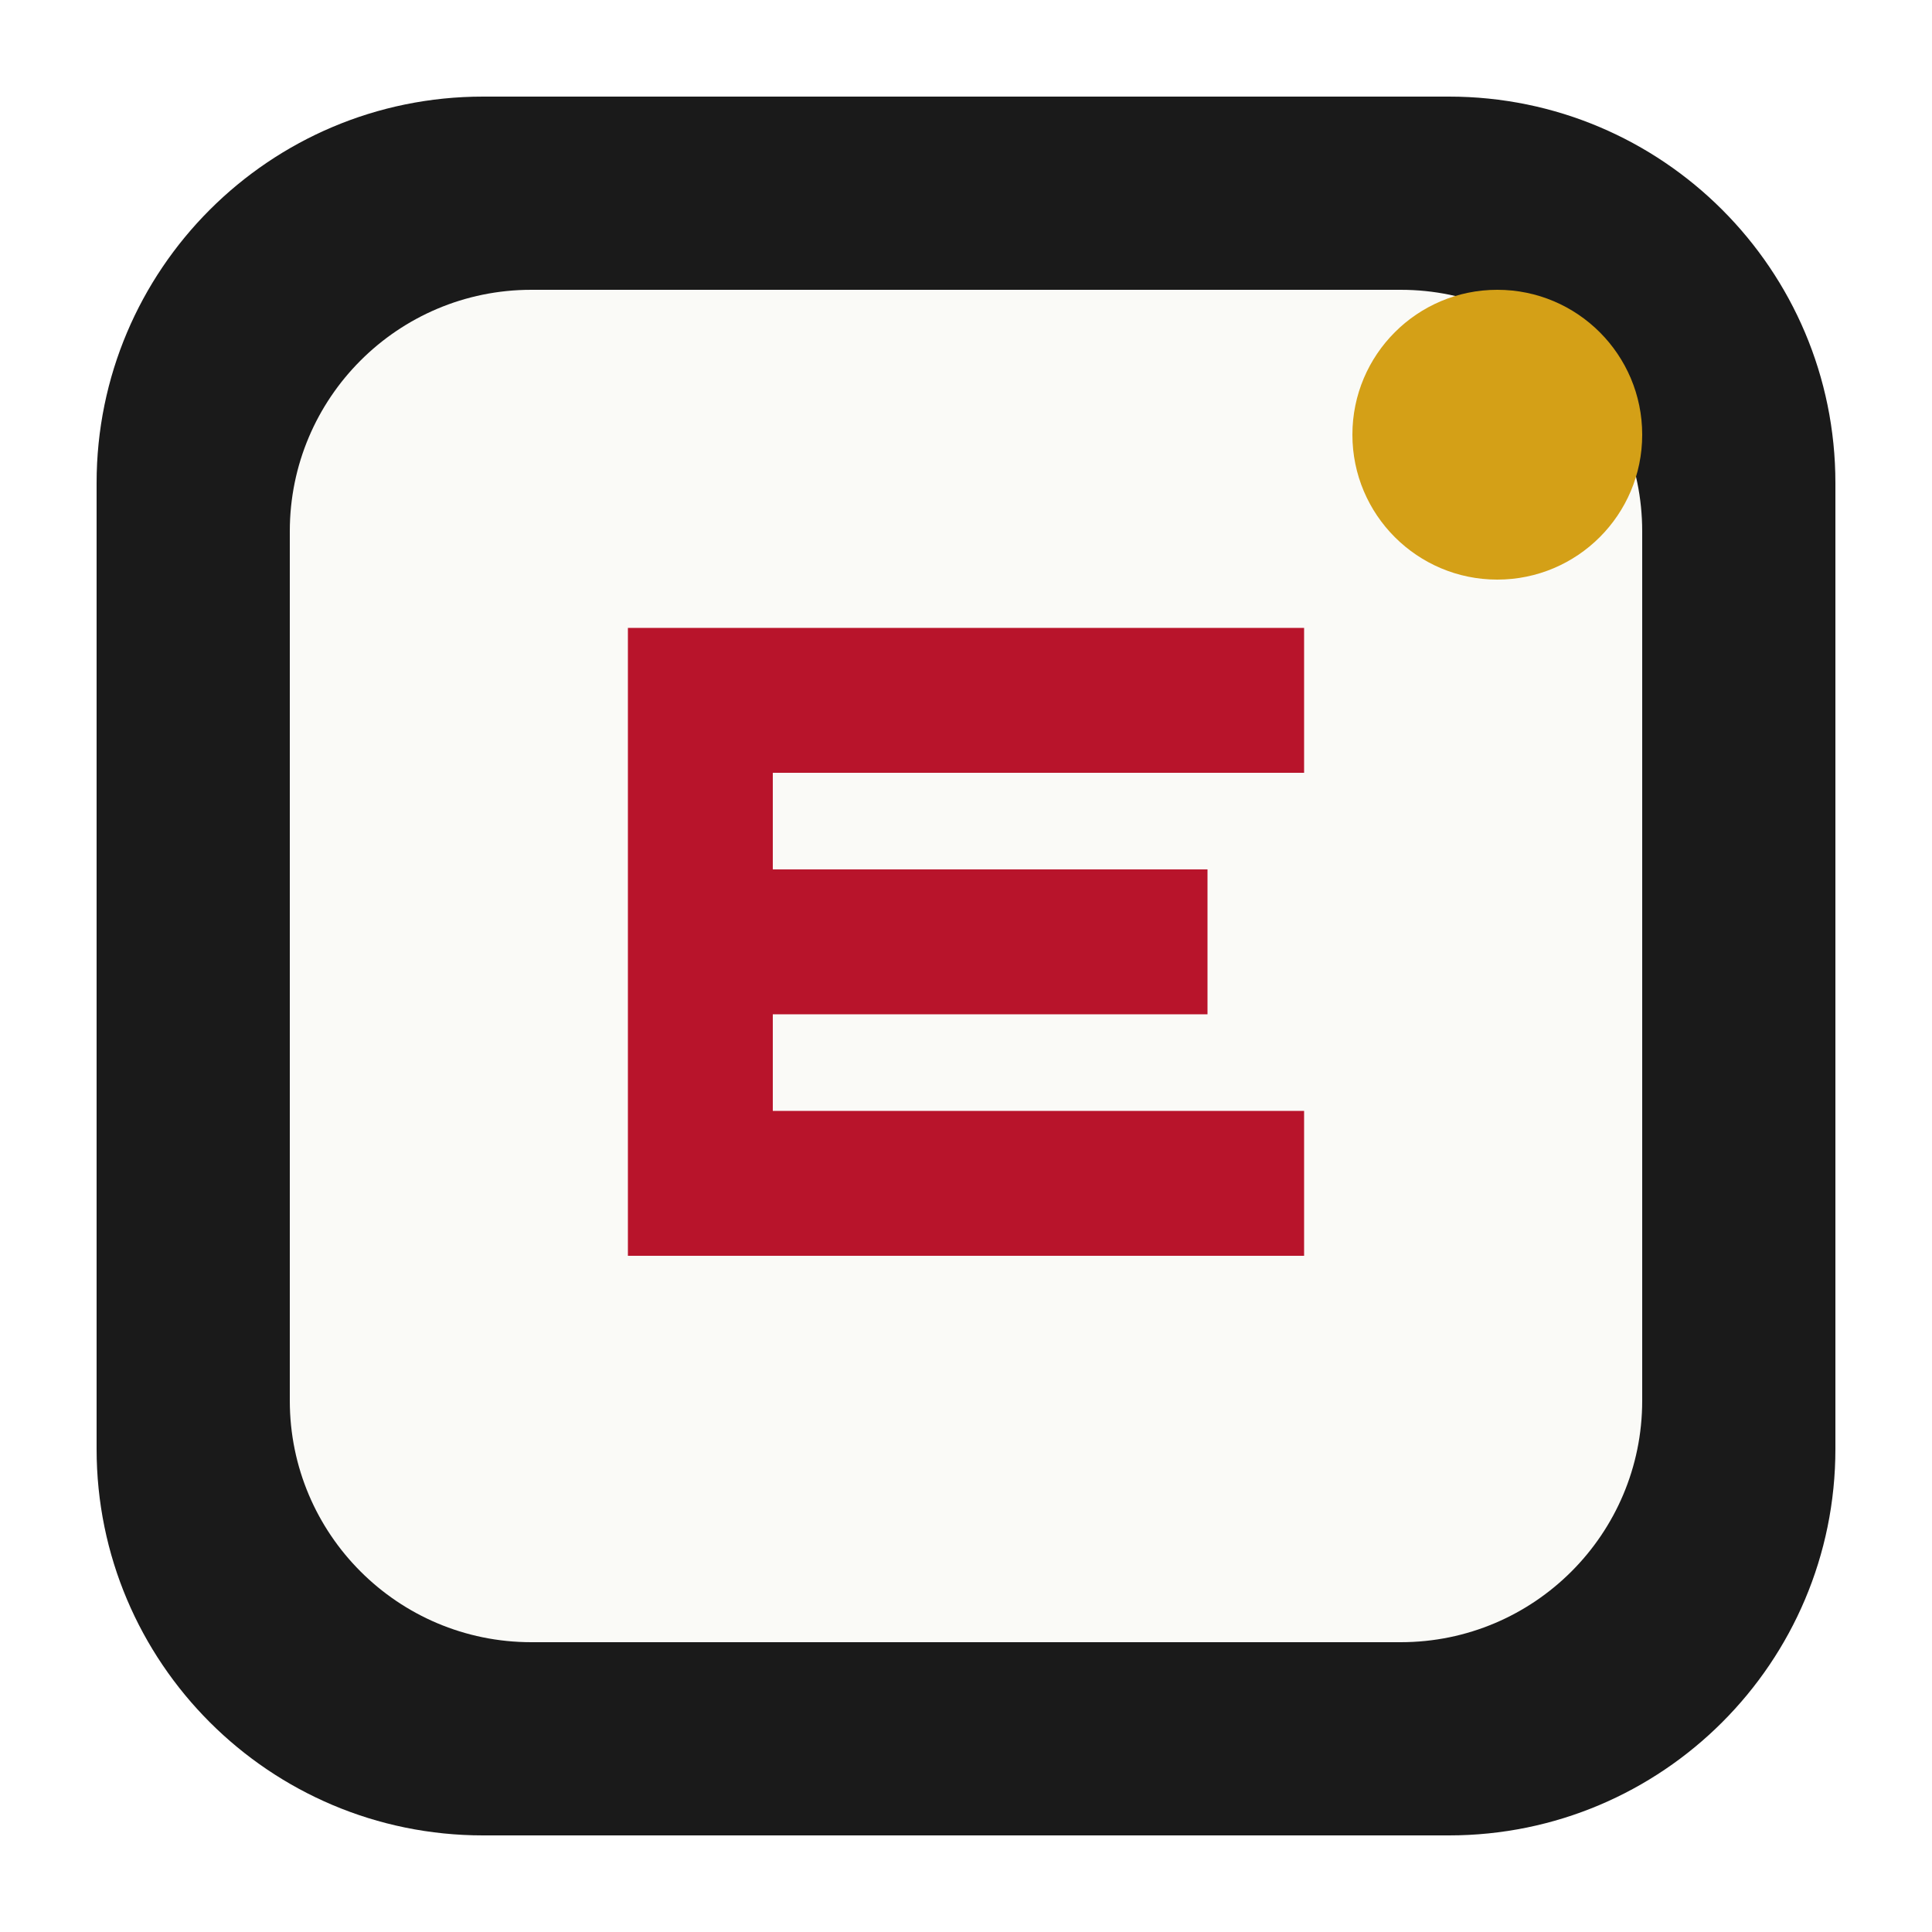
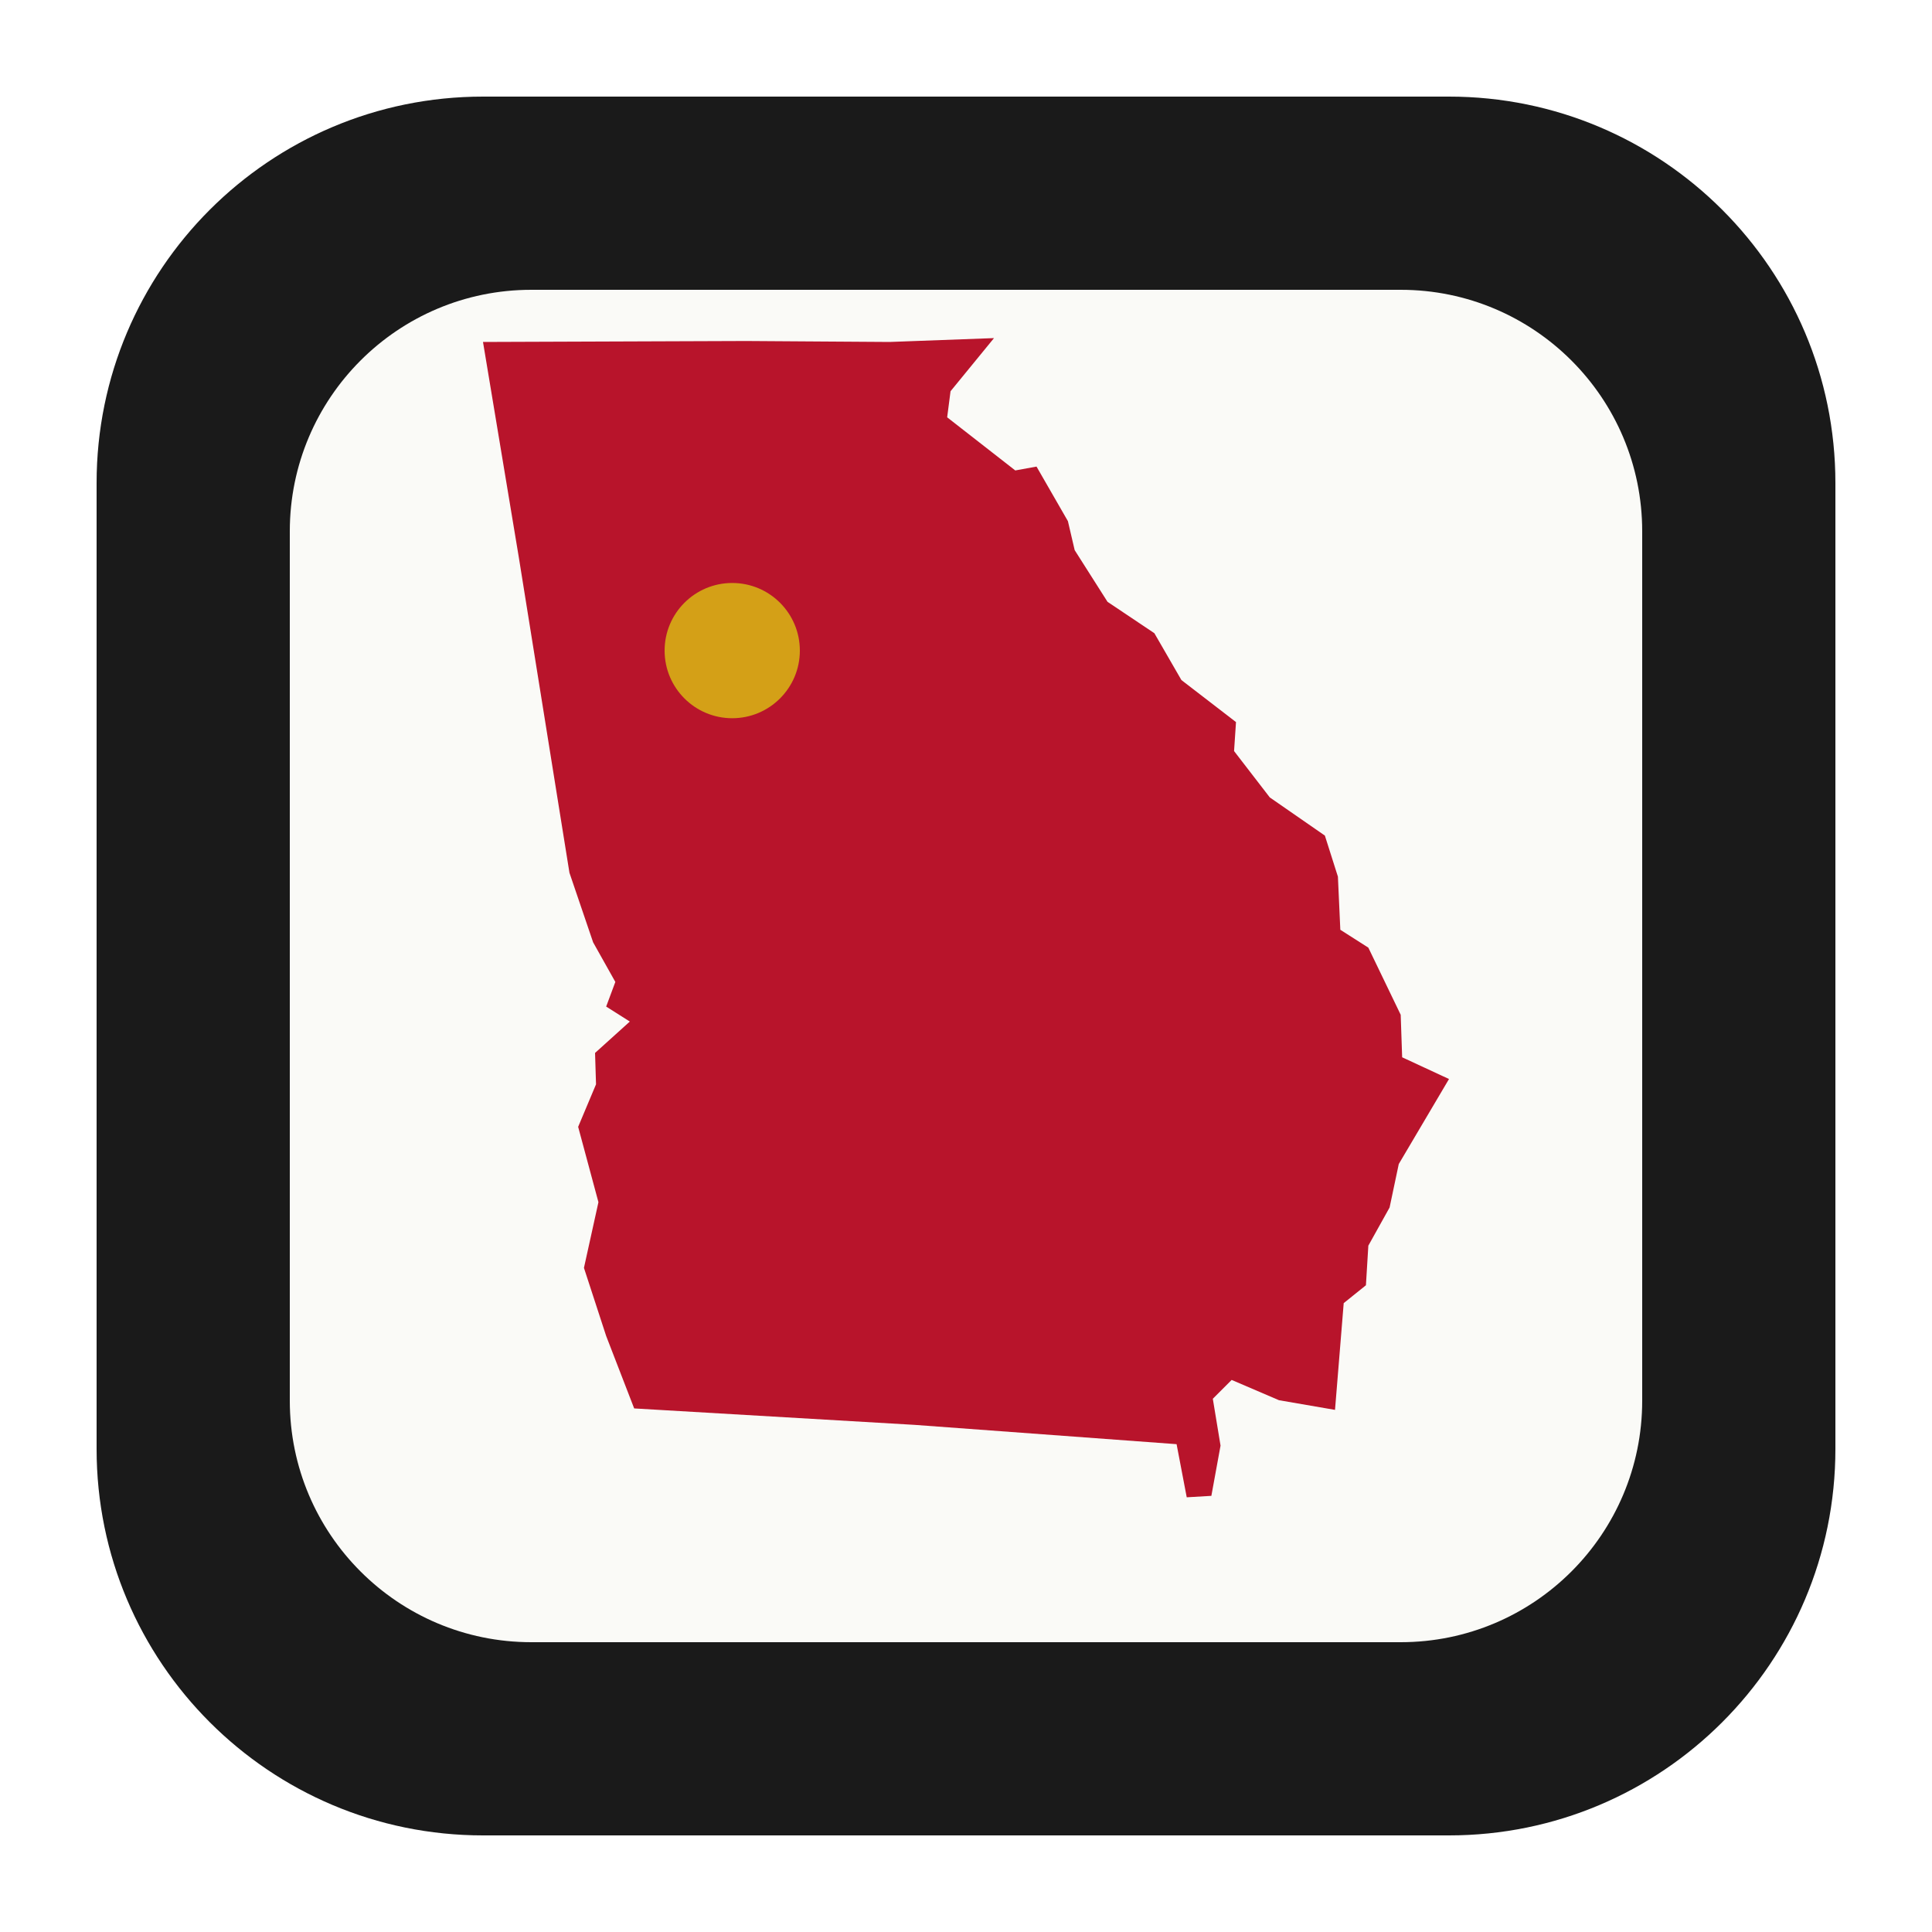
<svg xmlns="http://www.w3.org/2000/svg" viewBox="0 0 40 40">
  <rect x="2" y="2" width="36" height="36" rx="8" fill="#1A1A1A" />
  <rect x="6" y="6" width="28" height="28" rx="5" fill="#FAFAF7" />
-   <path d="M13 13h14v3H16v2h9v3h-9v2h11v3H13V13z" fill="#B8142B" />
-   <circle cx="31" cy="9" r="3" fill="#D4A017" />
+   <path d="M20.58 7.0 L19.68 8.1 L19.61 8.64 L21.02 9.74 L21.46 9.66 L22.11 10.79 L22.25 11.39 L22.93 12.46 L23.9 13.11 L24.46 14.08 L25.59 14.95 L25.55 15.55 L26.29 16.51 L27.43 17.3 L27.7 18.15 L27.75 19.25 L28.33 19.62 L29.0 21.01 L29.03 21.89 L30.0 22.34 L28.96 24.1 L28.77 25.0 L28.33 25.79 L28.28 26.61 L27.82 26.98 L27.64 29.19 L26.48 28.99 L25.5 28.57 L25.11 28.96 L25.27 29.93 L25.08 30.97 L24.57 31.0 L24.36 29.9 L18.93 29.5 L13.13 29.16 L12.55 27.66 L12.09 26.25 L12.39 24.89 L11.97 23.33 L12.34 22.45 L12.32 21.8 L13.04 21.15 L12.55 20.84 L12.74 20.33 L12.28 19.51 L11.79 18.07 L10.74 11.53 L10.0 7.08 L15.45 7.06 L18.42 7.08 L20.58 7.0 Z" fill="#B8142B" stroke-linejoin="round" />
+   <circle cx="15.16" cy="13.47" r="1.4" fill="#D4A017" />
</svg>
